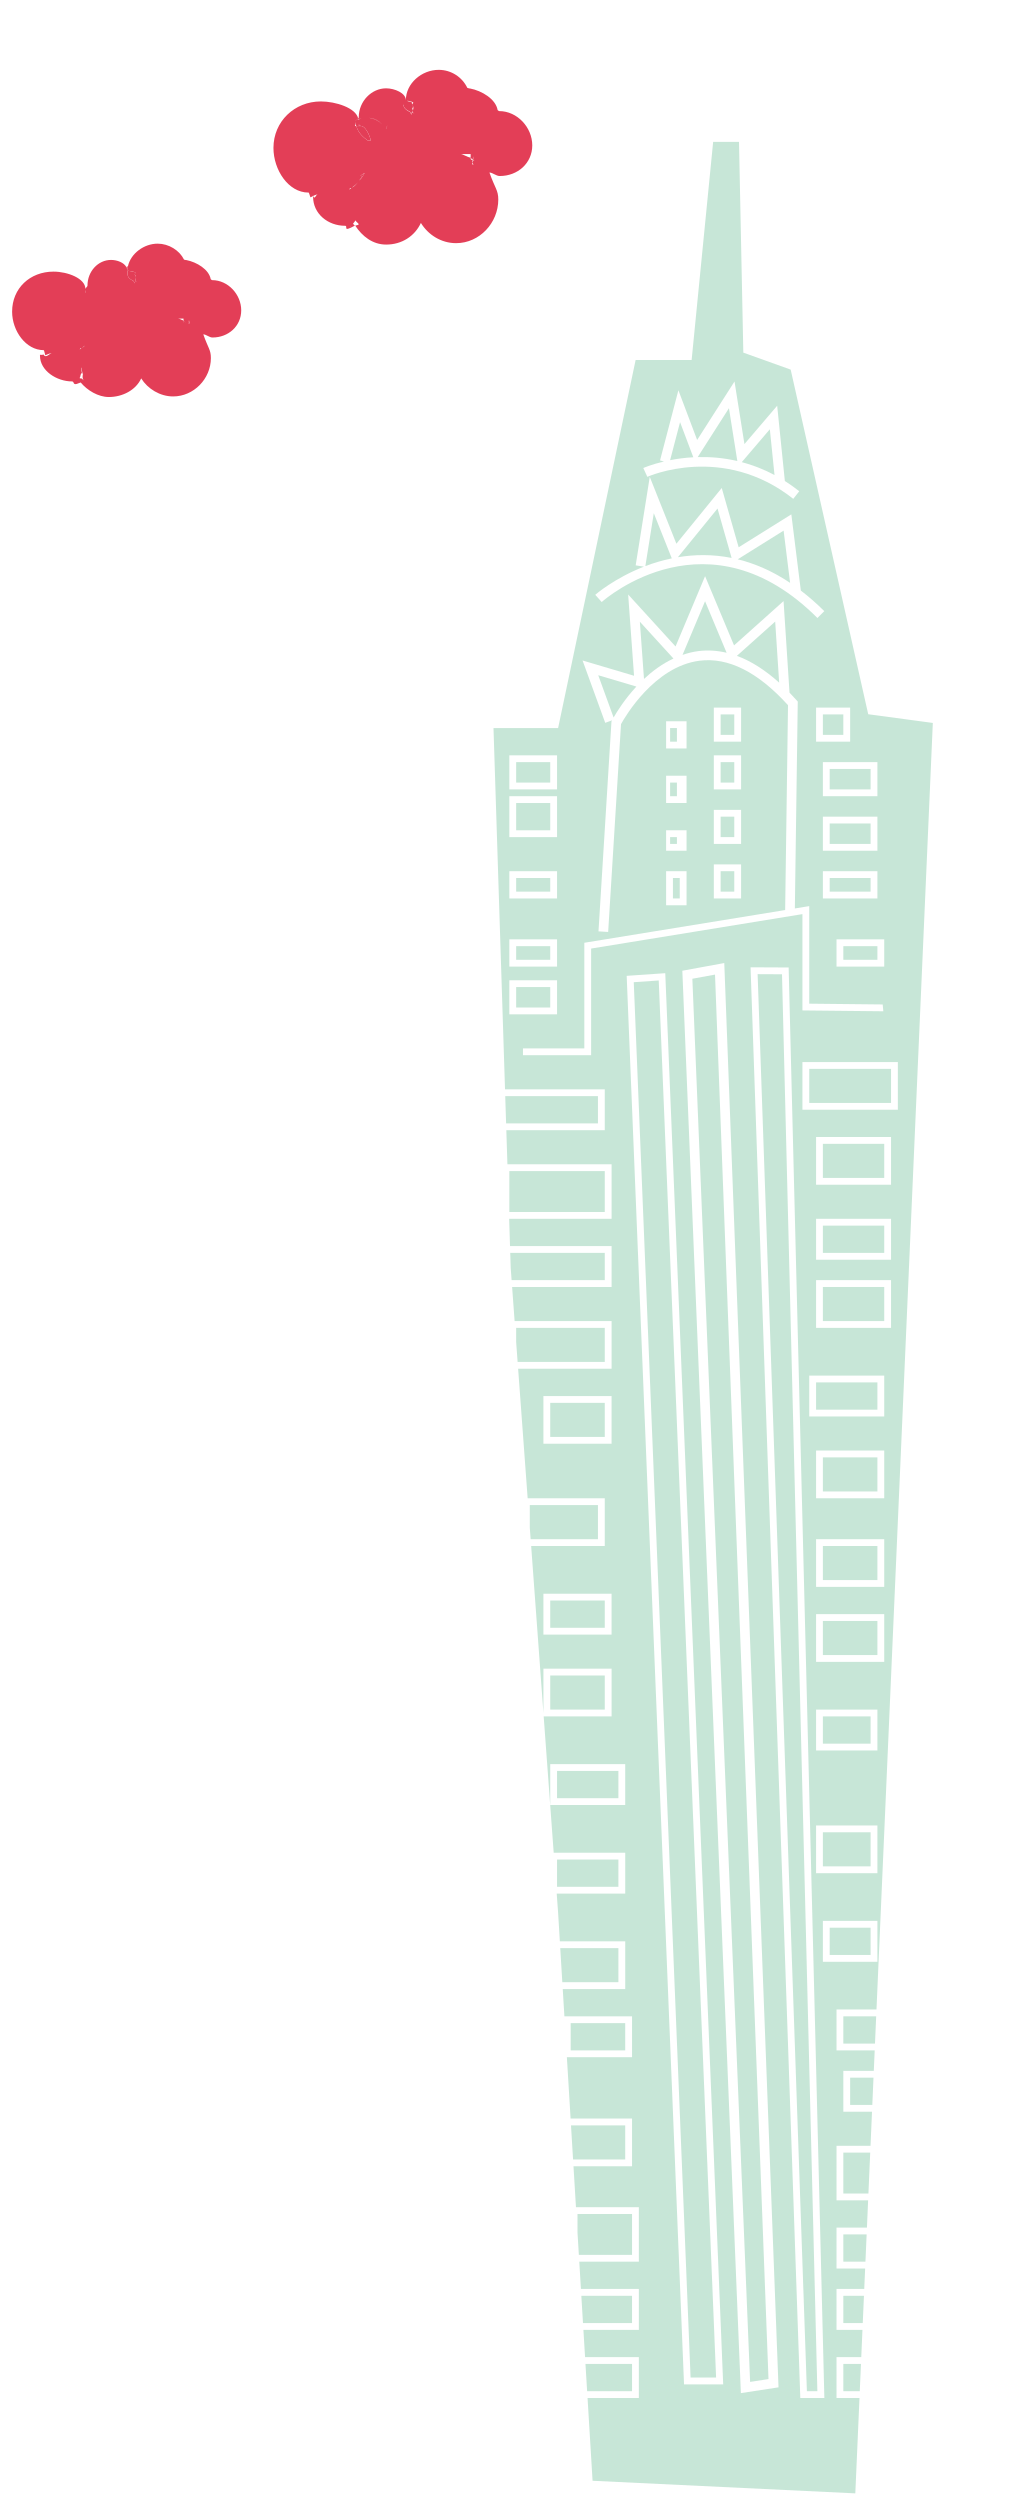
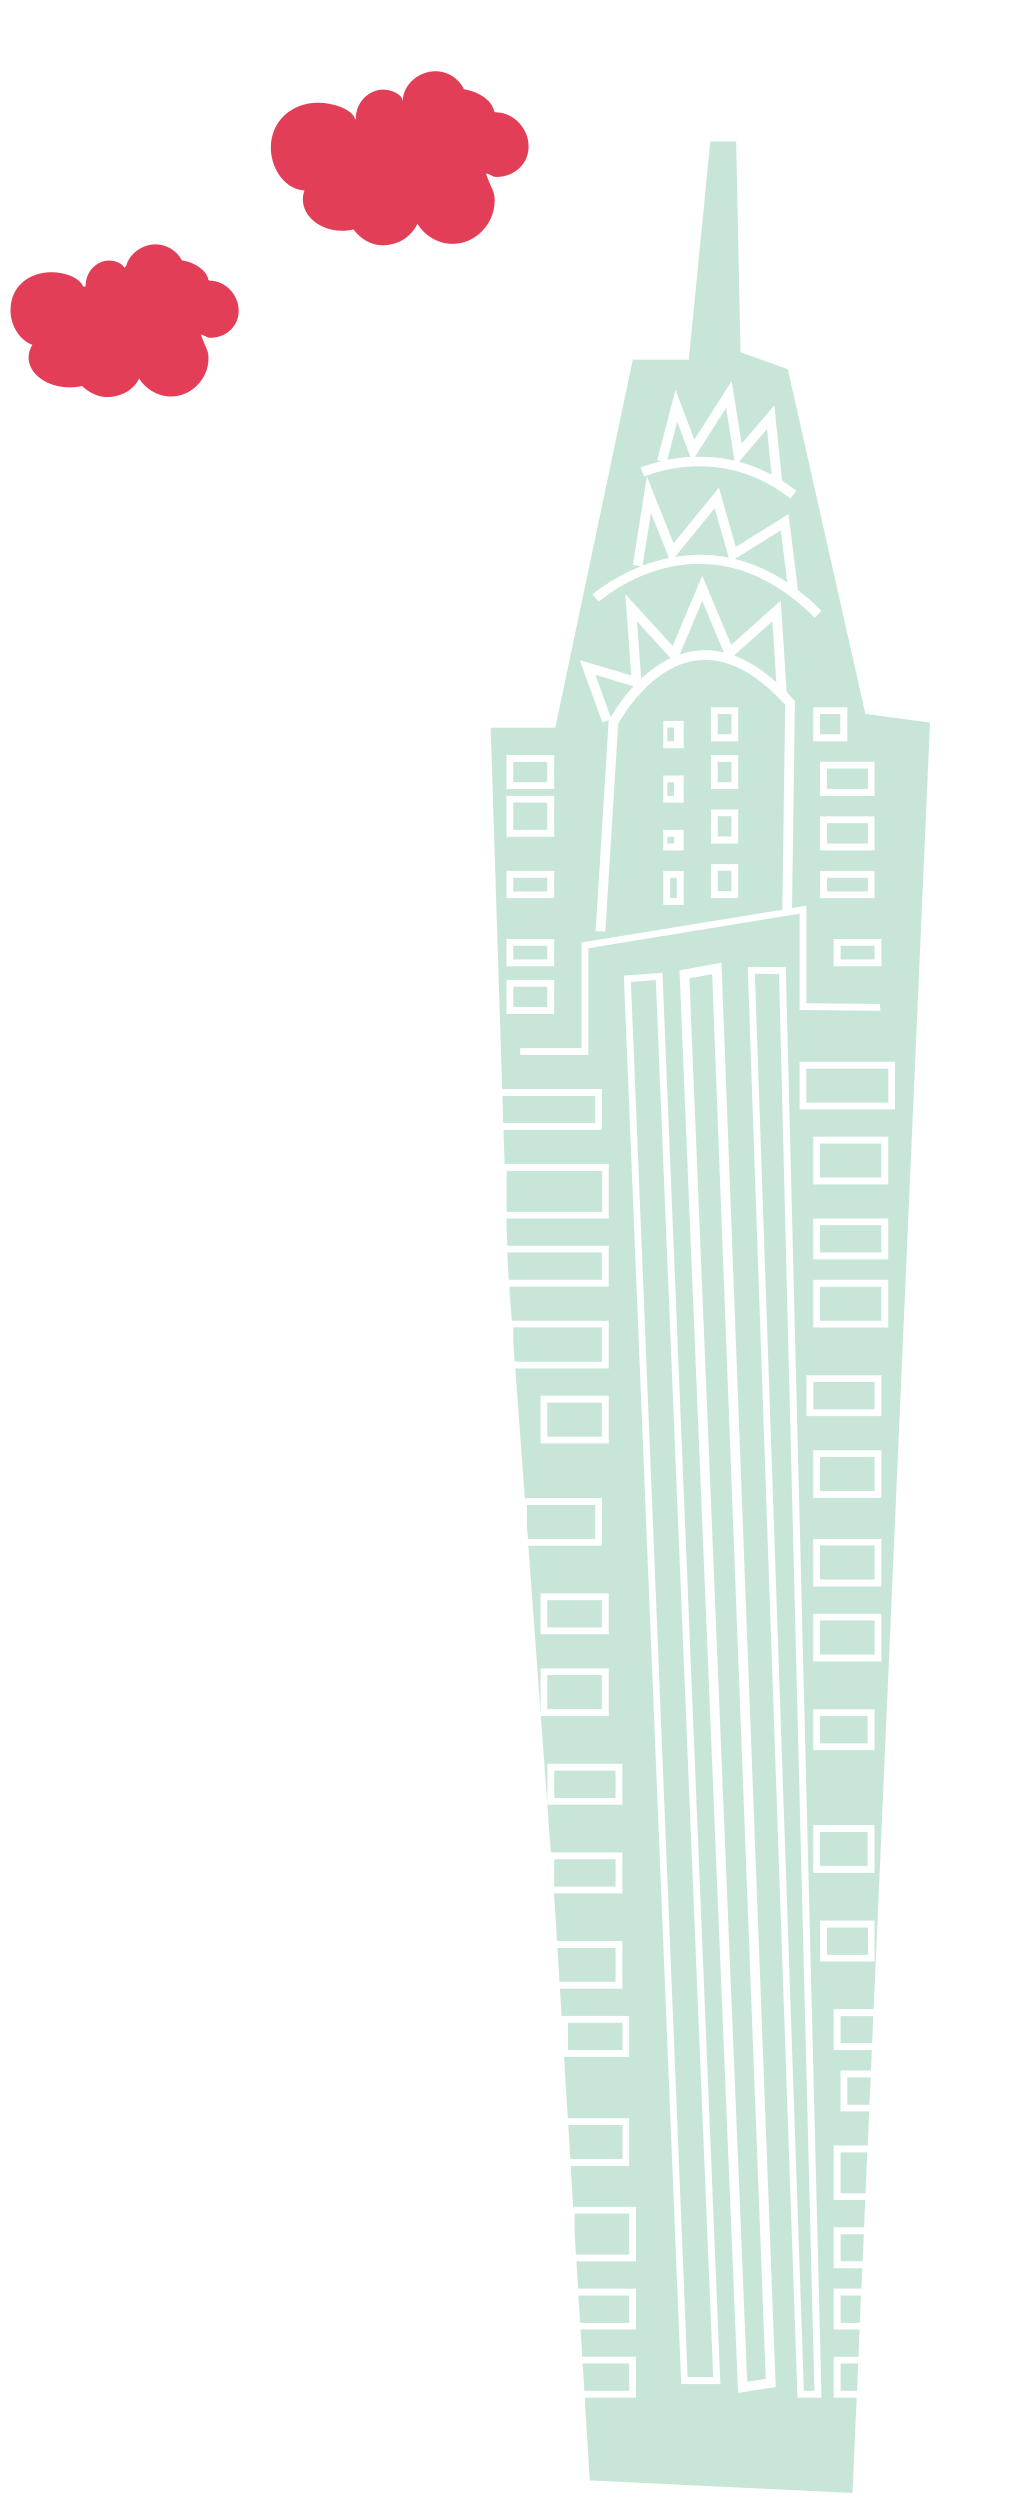
- <svg xmlns="http://www.w3.org/2000/svg" version="1.1" id="Layer_1" x="0px" y="0px" width="293.414px" height="714px" viewBox="0 0 293.414 714" enable-background="new 0 0 293.414 714" xml:space="preserve">
+ <svg xmlns="http://www.w3.org/2000/svg" version="1.1" id="Layer_1" x="0px" y="0px" width="294px" height="714px" viewBox="6.779 -26.75 294 714" enable-background="new 6.779 -26.75 294 714" xml:space="preserve">
  <g>
-     <rect x="235.015" y="204.038" fill="#C7E6D7" width="5.84" height="5.839" />
-     <path fill="#C7E6D7" d="M221.199,135.668l-1.334-13.069l-8.016,9.386C214.891,132.788,218.03,133.98,221.199,135.668z" />
-     <path fill="#C7E6D7" d="M210.582,131.667l-2.395-15.084l-8.928,13.964C202.704,130.455,206.537,130.73,210.582,131.667z" />
-     <path fill="#C7E6D7" d="M194.226,120.563l-2.842,10.859c1.932-0.379,4.161-0.695,6.624-0.828L194.226,120.563z" />
-     <rect x="240.854" y="270.225" fill="#C7E6D7" width="9.733" height="3.894" />
-     <rect x="236.96" y="219.611" fill="#C7E6D7" width="11.682" height="5.84" />
-     <rect x="236.96" y="250.758" fill="#C7E6D7" width="11.682" height="3.893" />
-     <path fill="#C7E6D7" d="M225.655,166.465l-1.857-14.918l-13.111,8.191C215.501,160.913,220.528,163.041,225.655,166.465z" />
-     <rect x="236.96" y="235.185" fill="#C7E6D7" width="11.682" height="5.84" />
-     <rect x="147.414" y="217.665" fill="#C7E6D7" width="9.732" height="5.84" />
-     <rect x="147.414" y="281.905" fill="#C7E6D7" width="9.732" height="5.841" />
-     <path fill="#C7E6D7" d="M170.857,192.849l4.389,12.071c0.913-1.605,3.128-5.185,6.505-8.838L170.857,192.849z" />
-     <path fill="#C7E6D7" d="M182.74,177.559l1.184,16.345c2.381-2.233,5.195-4.317,8.414-5.825L182.74,177.559z" />
-     <rect x="147.414" y="270.225" fill="#C7E6D7" width="9.732" height="3.894" />
-     <path fill="#C7E6D7" d="M208.949,159.346l-4.022-14.108l-11.321,13.906C198.288,158.36,203.461,158.25,208.949,159.346z" />
-     <rect x="231.121" y="305.267" fill="#C7E6D7" width="23.361" height="9.733" />
-     <path fill="#C7E6D7" d="M186.723,146.568l-2.406,15.11c2.303-0.878,4.833-1.645,7.545-2.208L186.723,146.568z" />
-     <rect x="147.414" y="250.758" fill="#C7E6D7" width="9.732" height="3.893" />
-     <rect x="147.414" y="229.344" fill="#C7E6D7" width="9.732" height="7.787" />
-     <polygon fill="#C7E6D7" points="172.721,379.24 147.414,379.24 147.414,383.282 147.831,388.975 172.721,388.975  " />
-     <polygon fill="#C7E6D7" points="178.561,607.006 163.076,607.006 163.665,616.74 178.561,616.74  " />
-     <polygon fill="#C7E6D7" points="176.613,556.391 160.006,556.391 160.595,566.125 176.613,566.125  " />
-     <polygon fill="#C7E6D7" points="180.507,632.313 164.934,632.313 164.934,637.626 165.32,643.992 180.507,643.992  " />
-     <polygon fill="#C7E6D7" points="180.507,675.141 167.209,675.141 167.683,682.927 180.507,682.927  " />
-     <path fill="#C7E6D7" d="M201.367,171.717l-6.438,15.322c1.447-0.492,2.947-0.888,4.531-1.088c2.674-0.335,5.364-0.165,8.062,0.477   L201.367,171.717z" />
-     <polygon fill="#C7E6D7" points="180.507,655.673 166.027,655.673 166.5,663.461 180.507,663.461  " />
-     <polygon fill="#C7E6D7" points="172.721,357.827 145.724,357.827 145.861,362.172 146.115,365.613 172.721,365.613  " />
-     <polygon fill="#C7E6D7" points="170.774,429.855 151.308,429.855 151.308,436.263 151.55,439.589 170.774,439.589  " />
-     <polygon fill="#C7E6D7" points="170.774,313.053 144.294,313.053 144.543,320.84 170.774,320.84  " />
-     <rect x="236.96" y="550.552" fill="#C7E6D7" width="11.682" height="7.786" />
-     <rect x="235.015" y="326.68" fill="#C7E6D7" width="17.521" height="9.733" />
-     <rect x="235.015" y="367.562" fill="#C7E6D7" width="17.521" height="9.733" />
-     <rect x="235.015" y="416.228" fill="#C7E6D7" width="15.573" height="9.734" />
-     <rect x="235.015" y="350.041" fill="#C7E6D7" width="17.521" height="7.786" />
-     <rect x="233.069" y="394.814" fill="#C7E6D7" width="17.519" height="7.787" />
-     <rect x="235.015" y="523.297" fill="#C7E6D7" width="13.627" height="9.732" />
-     <rect x="235.015" y="441.536" fill="#C7E6D7" width="15.573" height="9.733" />
-     <rect x="235.015" y="490.205" fill="#C7E6D7" width="13.627" height="7.784" />
-     <rect x="235.015" y="462.949" fill="#C7E6D7" width="15.573" height="9.734" />
-     <path fill="#C7E6D7" d="M222.53,194.966l-1.138-17.441l-10.938,9.787C214.475,188.791,218.508,191.343,222.53,194.966z" />
-     <rect x="205.814" y="233.238" fill="#C7E6D7" width="3.893" height="5.84" />
-     <polygon fill="#C7E6D7" points="216.375,278.219 230.449,682.927 233.439,682.927 223.34,278.254  " />
-     <rect x="205.814" y="248.812" fill="#C7E6D7" width="3.893" height="5.84" />
-     <rect x="205.814" y="204.038" fill="#C7E6D7" width="3.893" height="5.839" />
-     <rect x="159.093" y="531.085" fill="#C7E6D7" width="17.521" height="7.786" />
-     <rect x="205.814" y="217.665" fill="#C7E6D7" width="3.893" height="5.84" />
-     <rect x="162.986" y="577.806" fill="#C7E6D7" width="15.574" height="7.787" />
-     <polygon fill="#C7E6D7" points="181.001,280.515 197.231,679.033 204.516,679.033 188.135,280.022  " />
-     <rect x="159.093" y="505.776" fill="#C7E6D7" width="17.521" height="7.787" />
-     <rect x="157.146" y="400.654" fill="#C7E6D7" width="15.574" height="9.734" />
-     <polygon fill="#C7E6D7" points="197.737,279.531 214.232,680.271 219.482,679.462 204.208,278.345  " />
-     <rect x="157.146" y="457.109" fill="#C7E6D7" width="15.574" height="7.786" />
-     <path fill="#C7E6D7" d="M238.908,684.875v-11.682h7.068l0.342-7.787h-7.41v-11.679h7.919l0.257-5.842h-8.176v-11.68h8.688   l0.341-7.786h-9.028v-15.574h9.711l0.426-9.734h-8.19v-11.68h8.702l0.256-5.839h-10.904v-11.681h11.415l16.088-367.44l-18.45-2.486   l-22.144-98.424l-13.526-4.849l-1.233-60.2h-7.383l-6.147,62.295h-15.992l-22.142,105.123h-18.455l3.293,103.175h28.489v11.68   h-28.116l0.312,9.734h29.751v15.573h-29.254l0.246,7.787h29.008v11.681h-28.41l0.714,9.733h27.696v13.627h-26.693l2.72,36.986   h22.027v13.628h-21.025l3.504,47.712v-12.671h19.468v13.628h-19.396l2.86,38.933h20.43v11.68h-19.569l0.402,5.499l0.492,8.128   h18.675v13.628h-17.848l0.474,7.785h19.32v11.682h-18.611l1.063,17.52h17.548v13.627h-16.722l0.706,11.682h17.963v15.572h-17.018   l0.475,7.788h16.543v11.679h-15.837l0.473,7.787h15.364v11.682h-14.653l1.433,23.633l75.04,3.597l1.192-27.229H238.908z    M250.588,560.285h-15.573v-11.682h15.573V560.285z M250.588,534.977h-17.519v-13.626h17.519V534.977z M250.588,499.938h-17.519   v-11.681h17.519V499.938z M252.535,474.63h-19.466v-13.627h19.466V474.63z M252.535,453.216h-19.466v-13.627h19.466V453.216z    M252.535,427.908h-19.466v-13.626h19.466V427.908z M252.535,404.549h-21.414v-11.681h21.414V404.549z M254.482,379.24h-21.413   v-13.627h21.413V379.24z M254.482,359.773h-21.413v-11.68h21.413V359.773z M254.482,338.36h-21.413v-13.627h21.413V338.36z    M256.429,316.947h-27.254v-13.627h27.254V316.947z M252.535,276.065h-13.627v-7.787h13.627V276.065z M250.588,248.812v7.787   h-15.573v-7.787H250.588z M235.015,242.972v-9.734h15.573v9.734H235.015z M250.588,217.665v9.733h-15.573v-9.733H250.588z    M242.802,211.824h-9.732v-9.733h9.732V211.824z M188.5,131.504l5.25-20.047l5.355,14.196l10.672-16.701l2.837,17.875l9.346-10.947   l2.195,21.496c1.373,0.871,2.747,1.839,4.117,2.92l-1.717,2.172c-20.106-15.893-41.463-6.385-41.674-6.284l-1.155-2.517   c0.068-0.032,2.275-1.011,5.904-1.868L188.5,131.504z M183.906,161.836l-2.356-0.373l4.021-25.268l7.604,19.093l12.956-15.917   l4.828,16.933l15.047-9.403l2.709,21.76c2.225,1.705,4.46,3.64,6.702,5.88l-1.958,1.958c-31.03-31.035-60.378-5.654-61.614-4.557   l-1.841-2.068C170.136,169.759,175.452,165.146,183.906,161.836z M145.466,215.717h13.627v9.734h-13.627V215.717z M145.466,227.397   h13.627v11.681h-13.627V227.397z M145.466,248.812h13.627v7.787h-13.627V248.812z M145.466,268.279h13.627v7.787h-13.627V268.279z    M145.466,279.959h13.627v9.734h-13.627V279.959z M168.827,270.906v30.467H149.36v-1.947h17.52v-30.173l57.359-9.346l0.818-58.502   c-8.564-9.469-17.058-13.735-25.25-12.707c-12.929,1.635-21.307,16.041-22.444,18.111l-3.671,59.359l-2.765-0.171l3.709-59.955   l0.133-0.258c0.004-0.008,0.023-0.043,0.028-0.055l-1.944,0.708l-6.475-17.806l14.705,4.365l-1.682-23.206l13.536,14.842   l8.433-20.072l8.273,19.764l14.141-12.655l1.703,26.154c0.667,0.687,1.331,1.395,1.995,2.14l0.357,0.4l-0.828,59.09l4.108-0.669   v27.866l20.976,0.224l0.183,1.947l-23.104-0.243v-27.505L168.827,270.906z M196.08,221.558v7.786h-5.839v-7.786H196.08z    M190.241,213.771v-7.787h5.839v7.787H190.241z M196.08,237.131v5.84h-5.839v-5.84H196.08z M196.08,248.812v9.733h-5.839v-9.733   H196.08z M211.655,215.717v9.734h-7.787v-9.734H211.655z M203.868,211.824v-9.733h7.787v9.733H203.868z M211.655,231.291v9.734   h-7.787v-9.734H211.655z M211.655,246.865v9.733h-7.787v-9.733H211.655z M155.199,412.335v-13.627h19.468v13.627H155.199z    M155.199,466.843v-11.68h19.468v11.68H155.199z M178.561,515.51h-21.414v-11.679h21.414V515.51z M195.36,680.98L178.979,278.7   l11.019-0.758l0.043,1l16.503,402.038H195.36z M211.595,683.477l-0.064-1.546l-16.657-404.688l11.978-2.198l15.492,406.778   L211.595,683.477z M228.569,684.875l-0.033-0.94L214.36,276.261l10.878,0.053l0.023,0.945l10.176,407.616H228.569z" />
-     <polygon fill="#C7E6D7" points="240.854,682.927 245.551,682.927 245.892,675.141 240.854,675.141  " />
-     <polygon fill="#C7E6D7" points="240.854,583.645 249.896,583.645 250.238,575.857 240.854,575.857  " />
-     <polygon fill="#C7E6D7" points="240.854,626.473 248.022,626.473 248.533,614.792 240.854,614.792  " />
-     <rect x="191.382" y="239.078" fill="#C7E6D7" width="1.946" height="1.947" />
-     <polygon fill="#C7E6D7" points="240.854,645.939 247.17,645.939 247.512,638.152 240.854,638.152  " />
-     <rect x="191.382" y="207.931" fill="#C7E6D7" width="1.946" height="3.893" />
-     <polygon fill="#C7E6D7" points="240.854,663.461 246.402,663.461 246.745,655.673 240.854,655.673  " />
-     <rect x="145.466" y="334.466" fill="#C7E6D7" width="27.255" height="11.682" />
-     <rect x="157.146" y="478.523" fill="#C7E6D7" width="15.574" height="9.733" />
-     <rect x="191.382" y="223.505" fill="#C7E6D7" width="1.946" height="3.893" />
-     <rect x="192.188" y="250.758" fill="#C7E6D7" width="1.947" height="5.84" />
-     <polygon fill="#C7E6D7" points="242.802,601.165 249.13,601.165 249.47,593.378 242.802,593.378  " />
+     <rect x="240.969" y="177.156" fill="#C7E6D7" width="5.8" height="5.8" />
+     <path fill="#C7E6D7" d="M227.168,108.824l-1.334-13.069l-8.017,9.386C220.86,105.956,223.969,107.156,227.168,108.824   L227.168,108.824z" />
+     <path fill="#C7E6D7" d="M216.551,104.823l-2.396-15.084l-8.929,13.964c3.445-0.047,7.241,0.153,11.343,1.12H216.551z" />
+     <path fill="#C7E6D7" d="M200.194,93.719l-2.842,10.859c1.932-0.379,4.161-0.695,6.624-0.828L200.194,93.719z" />
+     <rect x="246.868" y="243.356" fill="#C7E6D7" width="9.701" height="3.9" />
+     <rect x="242.969" y="192.756" fill="#C7E6D7" width="11.7" height="5.8" />
+     <rect x="242.969" y="223.956" fill="#C7E6D7" width="11.7" height="3.9" />
+     <path fill="#C7E6D7" d="M231.624,139.621l-1.857-14.918l-13.111,8.191c4.814,1.162,9.813,3.262,15.015,6.727H231.624z" />
+     <rect x="242.969" y="208.356" fill="#C7E6D7" width="11.7" height="5.8" />
+     <rect x="153.368" y="190.856" fill="#C7E6D7" width="9.701" height="5.8" />
+     <rect x="153.368" y="255.056" fill="#C7E6D7" width="9.701" height="5.8" />
+     <path fill="#C7E6D7" d="M176.825,166.005l4.39,12.071c0.913-1.605,3.128-5.185,6.505-8.838L176.825,166.005z" />
+     <path fill="#C7E6D7" d="M188.709,150.715l1.184,16.345c2.382-2.233,5.195-4.317,8.414-5.825L188.709,150.715z" />
+     <rect x="153.368" y="243.356" fill="#C7E6D7" width="9.701" height="3.9" />
+     <path fill="#C7E6D7" d="M214.918,132.502l-4.022-14.108l-11.32,13.906c4.683-0.744,9.895-0.944,15.293,0.202H214.918z" />
+     <rect x="237.069" y="278.456" fill="#C7E6D7" width="23.399" height="9.7" />
+     <path fill="#C7E6D7" d="M192.692,119.724l-2.406,15.11c2.304-0.878,4.832-1.645,7.545-2.208L192.692,119.724z" />
+     <rect x="153.368" y="223.956" fill="#C7E6D7" width="9.701" height="3.9" />
+     <rect x="153.368" y="202.456" fill="#C7E6D7" width="9.701" height="7.8" />
+     <polygon fill="#C7E6D7" points="178.669,352.356 153.368,352.356 153.368,356.456 153.769,362.156 178.669,362.156  " />
+     <polygon fill="#C7E6D7" points="184.569,580.156 169.069,580.156 169.669,589.856 184.569,589.856  " />
+     <polygon fill="#C7E6D7" points="182.569,529.557 165.969,529.557 166.569,539.256 182.569,539.256  " />
+     <polygon fill="#C7E6D7" points="186.469,605.456 170.868,605.456 170.868,610.756 171.269,617.156 186.469,617.156  " />
+     <polygon fill="#C7E6D7" points="186.469,648.256 173.169,648.256 173.669,656.057 186.469,656.057  " />
+     <path fill="#C7E6D7" d="M207.336,144.873l-6.438,15.322c1.447-0.492,2.947-0.888,4.531-1.088c2.674-0.335,5.364-0.165,8.1,0.5   L207.336,144.873z" />
+     <polygon fill="#C7E6D7" points="186.469,628.856 171.969,628.856 172.469,636.656 186.469,636.656  " />
+     <polygon fill="#C7E6D7" points="178.669,330.956 151.669,330.956 151.868,335.356 152.069,338.756 178.669,338.756  " />
+     <polygon fill="#C7E6D7" points="176.769,403.057 157.269,403.057 157.269,409.456 157.569,412.756 176.769,412.756  " />
+     <polygon fill="#C7E6D7" points="176.769,286.256 150.269,286.256 150.469,293.956 176.769,293.956  " />
+     <rect x="242.969" y="523.756" fill="#C7E6D7" width="11.7" height="7.802" />
+     <rect x="240.969" y="299.856" fill="#C7E6D7" width="17.5" height="9.7" />
+     <rect x="240.969" y="340.756" fill="#C7E6D7" width="17.5" height="9.7" />
+     <rect x="240.969" y="389.356" fill="#C7E6D7" width="15.601" height="9.7" />
+     <rect x="240.969" y="323.156" fill="#C7E6D7" width="17.5" height="7.8" />
+     <rect x="239.069" y="367.956" fill="#C7E6D7" width="17.5" height="7.8" />
+     <rect x="240.969" y="496.456" fill="#C7E6D7" width="13.601" height="9.7" />
+     <rect x="240.969" y="414.656" fill="#C7E6D7" width="15.601" height="9.7" />
+     <rect x="240.969" y="463.356" fill="#C7E6D7" width="13.601" height="7.8" />
+     <rect x="240.969" y="436.057" fill="#C7E6D7" width="15.601" height="9.698" />
+     <path fill="#C7E6D7" d="M228.499,168.122l-1.139-17.441l-10.938,9.787c4.021,1.488,8.046,3.988,12.046,7.654H228.499z" />
+     <rect x="211.769" y="206.356" fill="#C7E6D7" width="3.9" height="5.8" />
+     <polygon fill="#C7E6D7" points="222.368,251.356 236.368,656.057 239.368,656.057 229.269,251.456  " />
+     <rect x="211.769" y="221.956" fill="#C7E6D7" width="3.9" height="5.8" />
+     <rect x="211.769" y="177.156" fill="#C7E6D7" width="3.9" height="5.8" />
+     <rect x="165.069" y="504.256" fill="#C7E6D7" width="17.5" height="7.802" />
+     <rect x="211.769" y="190.856" fill="#C7E6D7" width="3.9" height="5.8" />
+     <rect x="168.969" y="550.956" fill="#C7E6D7" width="15.601" height="7.8" />
+     <polygon fill="#C7E6D7" points="186.969,253.656 203.169,652.156 210.469,652.156 194.069,253.156  " />
+     <rect x="165.069" y="478.956" fill="#C7E6D7" width="17.5" height="7.8" />
+     <rect x="163.069" y="373.856" fill="#C7E6D7" width="15.601" height="9.7" />
+     <polygon fill="#C7E6D7" points="203.669,252.656 220.169,653.456 225.469,652.656 210.169,251.456  " />
+     <rect x="163.069" y="430.256" fill="#C7E6D7" width="15.601" height="7.802" />
+     <path fill="#C7E6D7" d="M244.877,658.031V646.35h7.067l0.342-7.787h-7.409v-11.681h7.919l0.257-5.842h-8.176v-11.68h8.688   l0.34-7.786h-9.027V586h9.711l0.426-9.732h-8.189v-11.682h8.701l0.256-5.839h-10.903v-11.681h11.415l16.088-367.44l-18.45-2.486   l-22.144-98.424l-13.526-4.849l-1.233-60.2h-7.383L203.5,75.962h-15.992l-22.144,105.124h-18.455l3.293,103.175h28.49v11.68   h-28.117l0.312,9.734h29.751v15.573h-29.254l0.246,7.787h29.008v11.682h-28.41l0.715,9.732h27.695v13.627h-26.691l2.719,37h22.027   v13.628h-21.024l3.504,47.712v-12.671h19.468v13.628h-19.396l2.86,38.935h20.431v11.68h-19.568l0.4,5.499l0.492,8.1h18.676v13.628   h-17.849l0.474,7.785h19.32v11.684h-18.611l1.063,17.52h17.548v13.627h-16.722l0.706,11.683h17.963v15.571h-17.018l0.475,7.788   h16.543v11.68H172.59l0.474,7.786h15.363v11.684h-14.652l1.432,23.633l75.041,3.597l1.191-27.229h-6.562V658.031z M256.557,533.441   h-15.573v-11.684h15.573V533.441z M256.557,508.133h-17.519v-13.626h17.519V508.133z M256.557,473.094h-17.519v-11.681h17.519   V473.094z M258.504,447.786h-19.466v-13.627h19.466V447.786z M258.504,426.372h-19.466v-13.627h19.466V426.372z M258.504,401.064   h-19.466v-13.626h19.466V401.064z M258.504,377.705H237.09v-11.681h21.414V377.705z M260.45,352.396h-21.412V338.77h21.412V352.396   z M260.45,332.929h-21.412v-11.68h21.412V332.929z M260.45,311.516h-21.412v-13.627h21.412V311.516z M262.397,290.103h-27.254   v-13.627h27.254V290.103z M258.504,249.221h-13.627v-7.787h13.627V249.221z M256.557,221.968v7.787h-15.573v-7.787H256.557z    M240.983,216.128v-9.734h15.573v9.734H240.983z M256.557,190.821v9.733h-15.573v-9.733H256.557z M248.771,184.98h-9.732v-9.733   h9.732V184.98z M194.469,104.66l5.25-20.047l5.354,14.196l10.672-16.701l2.838,17.875l9.346-10.947l2.195,21.496   c1.373,0.9,2.699,1.8,4.1,2.92l-1.717,2.172c-20.105-15.893-41.463-6.385-41.674-6.284l-1.155-2.517   c0.067-0.032,2.274-1.011,5.903-1.868L194.469,104.66z M189.875,134.992l-2.356-0.373l4.021-25.268l7.604,19.093l12.956-15.917   l4.828,16.933l15.047-9.403l2.709,21.76c2.226,1.7,4.5,3.6,6.7,5.88l-1.958,1.958c-31.03-31.035-60.378-5.654-61.614-4.557   l-1.841-2.068c0.134-0.074,5.498-4.774,13.897-8.038H189.875z M151.435,188.873h13.627v9.734h-13.627V188.873z M151.435,200.556   h13.627v11.681h-13.627v-11.684V200.556z M151.435,221.968h13.627v7.787h-13.627V221.968z M151.435,241.435h13.627v7.787h-13.627   V241.435z M151.435,253.115h13.627v9.734h-13.627V253.115z M174.796,244.062v30.467h-19.467v-1.947h17.52v-30.173l57.359-9.346   l0.818-58.502c-8.564-9.469-17.06-13.735-25.25-12.707c-12.931,1.635-21.309,16.041-22.445,18.111l-3.67,59.359l-2.767-0.171   l3.709-59.955l0.134-0.258c0.004-0.008,0.022-0.043,0.027-0.055l-1.943,0.708l-6.476-17.806l14.705,4.365l-1.683-23.206   l13.535,14.8l8.435-20.072l8.272,19.764l14.142-12.655l1.702,26.154c0.666,0.7,1.301,1.4,2,2.14l0.356,0.4l-0.827,59.09   l4.107-0.669v27.866l20.977,0.224l0.184,1.947l-23.104-0.243v-27.505L174.796,244.062z M202.049,194.714v7.786h-5.839v-7.786   H202.049z M196.21,186.927v-7.787h5.839v7.787H196.21z M202.049,210.287v5.84h-5.839v-5.84H202.049z M202.049,221.968v9.733h-5.839   v-9.733H202.049z M217.624,188.873v9.734h-7.787v-9.734H217.624z M209.837,184.98v-9.733h7.787v9.733H209.837z M217.624,204.447   v9.734h-7.787v-9.734H217.624z M217.624,220.021v9.733h-7.787v-9.733H217.624z M161.168,385.491v-13.627h19.468v13.627H161.168z    M161.168,439.999v-11.68h19.468v11.68H161.168z M184.53,488.666h-21.414v-11.679h21.414V488.666z M201.329,654.137l-16.381-402.28   l11.019-0.758l0.043,1l16.503,402.04L201.329,654.137L201.329,654.137z M217.563,656.633l-0.062-1.546l-16.657-404.688   l11.979-2.198l15.49,406.8L217.563,656.633z M234.538,658.031l-0.033-0.94l-14.176-407.674l10.877,0.053l0.022,0.945   l10.177,407.616H234.538z" />
+     <polygon fill="#C7E6D7" points="246.868,656.057 251.569,656.057 251.868,648.256 246.868,648.256  " />
+     <polygon fill="#C7E6D7" points="246.868,556.756 255.868,556.756 256.169,549.057 246.868,549.057  " />
+     <polygon fill="#C7E6D7" points="246.868,599.656 253.969,599.656 254.469,587.956 246.868,587.956  " />
+     <rect x="197.368" y="212.256" fill="#C7E6D7" width="1.899" height="1.9" />
+     <polygon fill="#C7E6D7" points="246.868,619.057 253.169,619.057 253.469,611.356 246.868,611.356  " />
+     <rect x="197.368" y="181.056" fill="#C7E6D7" width="1.899" height="3.9" />
+     <polygon fill="#C7E6D7" points="246.868,636.656 252.368,636.656 252.669,628.856 246.868,628.856  " />
+     <rect x="151.469" y="307.656" fill="#C7E6D7" width="27.3" height="11.7" />
+     <rect x="163.069" y="451.656" fill="#C7E6D7" width="15.601" height="9.7" />
+     <rect x="197.368" y="196.656" fill="#C7E6D7" width="1.899" height="3.9" />
+     <rect x="198.169" y="223.956" fill="#C7E6D7" width="1.9" height="5.8" />
+     <polygon fill="#C7E6D7" points="248.769,574.356 255.069,574.356 255.469,566.557 248.769,566.557  " />
  </g>
-   <g>
-     <g>
-       <path fill="#E33E57" d="M115.188,29.696c0,0.087,0,0.18,0.043,0.272c0.136-0.092,0.228-0.185,0.361-0.272    c-0.042-0.137,0.319-0.316,0.319-0.452v-0.092C115.642,29.335,115.414,29.472,115.188,29.696z M110.269,36.874    c0.092-0.366,0.222-0.725,0.358-1.086c-0.175,0.317-0.266,0.677-0.399,1.037C110.269,36.824,110.269,36.874,110.269,36.874z     M109.145,35.517c-1.046-1.085-2.217-1.762-3.658-1.848C106.886,33.892,108.147,34.525,109.145,35.517z M101.787,34.346    l0.544-0.273c0-0.087,0-0.181-0.045-0.272C102.194,33.985,101.924,34.166,101.787,34.346z" />
-     </g>
-     <g>
-       <path fill="#E33E57" d="M110.228,36.824c0.041,0,0.041,0.049,0.041,0.049c0.092-0.366,0.222-0.725,0.358-1.086    C110.452,36.105,110.361,36.464,110.228,36.824z M109.145,35.517c-1.046-1.085-2.217-1.762-3.658-1.848    C106.886,33.892,108.147,34.525,109.145,35.517z M101.787,34.346l0.544-0.273c0-0.087,0-0.181-0.045-0.272    C102.194,33.985,101.924,34.166,101.787,34.346z M101.605,34.616c0-0.091,0.045-0.137,0.09-0.229c0,0-0.045,0-0.09,0.044V34.616z" />
-     </g>
-     <g>
-       <path fill="#E33E57" d="M142.578,31.73c-0.09,0-0.271-0.141-0.401-0.232c0-0.046,0-0.046-0.052-0.046    c-0.536-3.156-4.51-5.547-7.897-6.183c-0.042,0-0.263,0-0.314-0.042c-0.133-0.044-0.313-0.087-0.45-0.137    c-1.441-3.023-4.56-5.141-8.164-5.141c-4.878,0-9.387,3.878-9.387,8.663c0-2.033-3.205-3.386-5.644-3.386    c-4.15,0-7.809,3.7-7.809,8.258c0,0.091-0.045,0.224-0.174,0.313c0.045,0.091,0.045,0.185,0.045,0.272    c0.312-0.087,0.582-0.181,0.9-0.272c-0.457,0.135-0.817,0.314-0.855,0.497c0-0.088,0-0.131-0.045-0.225l-0.544,0.273    c0.137-0.18,0.408-0.36,0.499-0.545c-0.681-2.98-6.415-4.826-10.652-4.826c-7.534,0-13.536,5.729-13.536,13.262    c0,6.315,4.283,12.764,9.971,12.764h0.044c0.18,0,0.361,0.952,0.54,1.361c0.544-0.183,1.312-0.811,2.124-0.811    c-0.724,0-0.75,1.717-1.423,0.317c-0.137,0.044,0.061-0.042,0.061-0.042c0,0.043,0,0.043,0,0.085c0,0.274,0,0,0,0.274    c0,4.875,4.229,8.304,9.141,8.304c0.989,0-0.958,2.03,2.792-0.048c-0.136-0.177-0.439-0.359-0.527-0.542    c0-0.045,0.619-0.721,0.749-0.989c0,0.445,0.847,0.806,0.847,1.125v0.092c0,0.136-0.794,0.224-0.969,0.313    c1.99,3.026,4.955,5.415,8.835,5.415c4.47,0,8.16-2.388,9.924-6.181c2.072,3.388,5.776,5.776,10.055,5.776    c6.682,0,12.048-5.776,12.048-12.454c0-2.708-0.946-3.204-2.525-7.717c0.904,0,1.896,0.996,2.935,0.996    c5.14,0,9.294-3.659,9.294-8.759C152.011,36.371,147.722,31.73,142.578,31.73z M101.605,34.432c0.045-0.044,0.09-0.044,0.09-0.044    c-0.045,0.092-0.09,0.138-0.09,0.229V34.432z M100.159,64.807c-0.042-0.094-0.086-0.138-0.086-0.233    c0.043,0.095,0.086,0.139,0.133,0.233H100.159z M99.755,54.152c0.044-0.089,0.09-0.18,0.135-0.266    c0.045-0.051,0.045-0.093,0.089-0.137c0.095,0,0.228,0,0.364-0.044C100.159,53.886,99.979,54.016,99.755,54.152z M100.479,53.612    c0.627-0.45,1.216-0.948,1.715-1.536C101.65,52.755,101.106,53.345,100.479,53.612z M103.415,50.586    c-0.184,0.274-0.412,0.592-0.64,0.814c-0.041,0.047-0.087,0.093-0.132,0.137c0.045-0.044,0.092-0.137,0.092-0.181    c0.269-0.359,0.449-0.633,0.681-0.946c-0.137-0.181-0.274-0.134-0.456-0.229c0.406-0.316,0.808-0.584,1.22-0.812    C103.905,49.778,103.684,50.181,103.415,50.586z M104.414,40.077l0.807,0.177c-0.045-0.088,0.378-0.138,0.333-0.177    c-0.264,0-0.462,0.126-0.509,0.081c-1.308-0.991-2.759-2.158-3.258-4.158h-0.373v-1.159c0,0.312,0.281,1.159,0.373,1.159h1.397    c0.094,0-0.77-0.258-0.77-0.212v-0.046c0-0.359,0.77,0.258,0.727,0.258h0.042c1.038,0,2.303,2.308,2.71,4.069    c0.045,0.223-0.7-0.019-0.7,0.204l-0.78-0.293v1.091l0,0V40.077z M105.487,33.669c1.44,0.085,2.612,0.762,3.658,1.848    C108.147,34.525,106.886,33.892,105.487,33.669z M110.269,36.874c0,0,0-0.049-0.041-0.049c0.133-0.36,0.224-0.719,0.399-1.037    C110.491,36.148,110.361,36.508,110.269,36.874z M117.985,32.271c-0.137,0-0.225-0.046-0.316-0.095    c-0.045,0.186-0.132,0.409-0.184,0.591c-0.128-0.274-0.22-0.496-0.357-0.77c-1.44-0.675-1.851-1.354-1.896-2.028    c-0.043-0.092,0.208-0.185,0.208-0.272c0.226-0.224,0.975-0.361,0.975-0.544V28.7c0,0.045,0.108,0.137,0.514,0.182    c0.59,0.136,0.866,0.227,1.094,0.362c0,0.228-0.238,0.452-0.335,0.676c0.632,0.633,0.329,1.401,0.067,2.169    c0.174,0.086,0.385,0.181,0.608,0.312C118.228,32.361,118.079,32.312,117.985,32.271z M135.174,47h-0.038h-0.045    c-0.046,0-0.046,0-0.09,0h-0.093c0,0,0-0.278-0.043-0.278c0,0,0.043-0.214,0.043-0.352c0,0,0.067,0.038,0.025,0.038    c-0.183-0.408-0.519-0.74-0.519-1.143v-0.23c-1-0.177-2.259-1.035-2.799-1.035h2.799c0,0,0,0.812,0,0.858v0.177    c0,0.183,0.519,0.455,1.06,0.681c0.046,0-0.26,0.09-0.26,0.09c0.045,0.045-0.108,0.045-0.061,0.045    c-0.048,0.137-0.124,0.484-0.169,0.57c0.093,0.138,0.107,0.58,0.289,0.58C135.221,47,135.221,47,135.174,47z M135.001,45.805    c0-0.137,0.043-0.229,0.043-0.181l0.046-0.855h0.045c0.038,0,0.085,0.946,0.137,0.946    C135.136,45.668,135.044,45.805,135.001,45.805z" />
-     </g>
-     <g>
-       <path fill="#E33E57" d="M23.812,108.89c-0.137-0.183-0.228-0.272-0.228-0.451c-0.044,0-0.044,0-0.044-0.047    c0,0-0.179-0.132-0.453-0.27c-0.361-0.132-1.177-0.407-1.177-0.542c-0.086,0.409-1.497,0.679-1.497,0.947v0.091    c0,0.089,1.634,0.181,1.497,0.272c0.137,0.182,0.451,0.361,0.587,0.54c0.091-0.042,0.316-0.09,0.453-0.178c0,0,0.091,0,0.14-0.043    c-0.049-0.094-0.071-0.136-0.071-0.18c0.045,0.044,0.106,0.086,0.148,0.18C23.35,109.114,23.585,109.028,23.812,108.89z" />
-     </g>
-     <g>
-       <path fill="#E33E57" d="M23.812,108.89c-0.137-0.183-0.228-0.272-0.228-0.451c0,0,0.044-0.047,0.091-0.091    c-0.183-0.045-0.359-0.273-0.497-0.273h-0.042l-0.049,0.047c-0.135,0.09-0.27,0.722-0.407,0.722    c0.092,0.137,0.225,0.27,0.362,0.407c0,0,0.045,0,0.094-0.043c-0.049-0.094-0.094-0.136-0.094-0.18    c0.045,0.044,0.094,0.086,0.136,0.18C23.362,109.114,23.585,109.028,23.812,108.89z" />
-     </g>
-     <g>
-       <path fill="#E33E57" d="M60.589,80.007c-0.093,0-0.225-0.134-0.361-0.224c0-0.042,0-0.042-0.046-0.042    c-0.498-2.798-3.975-4.873-6.948-5.465c-0.048,0-0.273,0-0.317-0.04c-0.093,0-0.27-0.046-0.359-0.091    c-1.313-2.666-4.374-4.557-7.538-4.557c-3.878,0-7.67,2.792-8.482,6.448c-0.093,0.41-0.183,0.815-0.183,1.22    c0-0.363-0.09-0.676-0.273-0.988c-0.671-1.271-2.61-2.032-4.374-2.032c-3.702,0-6.723,3.292-6.723,7.307    c0,0.364-0.588,0.676-0.588,0.996c0-3.026-5.094-4.964-9.109-4.964c-6.728,0-11.829,4.758-11.829,11.436    c0,5.553,3.975,10.989,8.984,10.989h0.041c0.137,0,0.319,1.148,0.45,1.469c0.498-0.183,1.176-0.596,1.897-0.596    c-0.629,0-1.794,1.64-2.385,0.37c-0.315,0.139-1.03,0.158-1.03,0.02c0,0.044,0,0.044,0,0.092c0,0.226,0,0,0,0.226    c0,4.331,4.823,7.354,9.155,7.354c0.77,0,0.043,1.354,1.938,0.496c-0.138-0.178,0.45-0.358,0.312-0.54    c0.138-0.091-0.406-0.183-0.406-0.272v-0.091c0-0.268,0.411-0.538,0.498-0.947c0,0.135,0.132-1.132,0.494-0.995L23.137,105h0.042    c0.138,0,0.313,1.764,0.497,1.813c-0.046,0.042-0.091,0.857-0.091,0.857c0,0.182,0.091,0.651,0.228,0.838    c-0.228,0.129-0.451,0.413-0.633,0.506c-0.042-0.093-0.091-0.037-0.136-0.086c0,0.049,0.045,0.139,0.094,0.229    c-0.049,0.044-0.094,0.069-0.094,0.069c1.85,2.254,5.011,4.164,8.034,4.164c3.924,0,7.717-1.978,9.251-5.32    c1.849,2.981,5.369,5.153,9.111,5.153c5.914,0,10.789-5.054,10.789-10.964c0-2.393-0.766-2.753-2.167-6.768    c0.813,0,1.714,0.901,2.615,0.901c4.559,0,8.215-3.25,8.215-7.762C68.891,84.115,65.144,80.007,60.589,80.007z M22.772,99.822    c0.046-0.095,0.091-0.182,0.091-0.274c0.042-0.044,0.042-0.044,0.089-0.089c0.09,0,0.226,0,0.312-0.044    C23.137,99.548,22.953,99.685,22.772,99.822z M24.035,98.916c-0.183,0.18-0.406,0.314-0.634,0.409    c0.184-0.138,0.411-0.274,0.587-0.453c0.046-0.044,0.137-0.136,0.225-0.182C24.171,98.784,24.125,98.828,24.035,98.916z     M24.396,83.534v-0.772c0,0.316,0.092,0.538,0.137,0.772H24.396z M38.57,80.37c-0.051,0.183-0.097,0.361-0.136,0.542    c-0.138-0.228-0.199-0.45-0.291-0.674c-1.76-0.814-1.729-1.582-1.729-2.437v-0.495c1,0.134,1.868,0.312,2.226,0.495    c0,0.182-0.105,0.404-0.151,0.587c0.542,0.584,0.355,1.262,0.089,1.938c0.179,0.045,0.356,0.136,0.624,0.274    C38.934,80.507,38.75,80.461,38.57,80.37z M54.045,92h-0.043H53.95c-0.042,0-0.042,0-0.042,0h-0.089c0,0,0,0.268-0.045,0.268    c0,0,0.045,0.732,0.045-0.268c0,0-0.363,0-0.5,0h-0.042c-0.137,0-0.864,0.327-0.864-0.031v-0.227c0-0.137-1.034-0.743-1.531-0.743    h1.531c0,0,0,0.563,0,0.605v0.137c0,0.18,0.837,0.359,1.287,0.54c0.046,0,0.059,0.044,0.104,0.044    c0.045,0,0.029,0.093,0.029,0.093c0.045,0.044,0.038,0.044,0.082,0.044c-0.044,0.136-0.049-0.32-0.094-0.229    C53.912,92.366,53.95,92,54.13,92C54.086,92,54.086,92,54.045,92z M53.908,92.419c0-0.093,0-0.179,0-0.137l0.042-0.581v-0.05    c0-0.046,0-0.046,0-0.046v-0.087h0.052c0,0,0,0,0,0.045v0.042c0.043,0.227,0.085,0.721,0.129,0.721    C54.001,92.327,53.908,92.419,53.908,92.419z" />
-     </g>
-     <g>
-       <path fill="#E33E57" d="M36.536,76.036c-0.093,0.41-0.183,0.815-0.183,1.22c0-0.363-0.09-0.676-0.273-0.988    C36.217,76.173,36.399,76.084,36.536,76.036z" />
-     </g>
-     <g>
-       <path fill="#E33E57" d="M39.198,80.599c-0.269-0.092-0.449-0.138-0.628-0.229c-0.051,0.183-0.097,0.361-0.136,0.542    c-0.138-0.228-0.199-0.45-0.291-0.674c-1.76-0.814-1.729-1.582-1.729-2.437v-0.495c1,0.134,1.868,0.312,2.226,0.495    c0,0.182-0.105,0.404-0.151,0.587c0.542,0.584,0.355,1.262,0.089,1.938C38.756,80.37,38.93,80.461,39.198,80.599z" />
-     </g>
-     <g>
-       <path fill="#E33E57" d="M52.285,91.519c0,0.045,0,0.045,0,0.087v0.137c-0.453-0.137-0.905-0.224-1.401-0.224H52.285z" />
-     </g>
-     <g>
-       <path fill="#E33E57" d="M53.636,92.282c-0.091,0.225-0.222,0.455-0.317,0.635h-0.042c-0.137-0.361-0.993-0.591-0.993-0.948v-0.227    C52.738,91.923,53.186,92.102,53.636,92.282z" />
-     </g>
-     <g>
-       <path fill="#E33E57" d="M54.001,91.519c0,0,0,0,0,0.045v0.042H53.95v-0.087H54.001z" />
-     </g>
-     <g>
-       <path fill="#E33E57" d="M24.213,98.69c-0.042,0.094-0.088,0.137-0.178,0.226l-0.046-0.044    C24.035,98.828,24.125,98.736,24.213,98.69z" />
-     </g>
-     <g>
-       <path fill="#E33E57" d="M24.533,83.534h-0.137v-0.772C24.396,83.078,24.487,83.299,24.533,83.534z" />
-     </g>
-     <g>
-       <path fill="#E33E57" d="M117.985,31.726c-0.137,0-0.225,0.226-0.316,0.176c-0.045,0.187-0.132,0.545-0.184,0.728    c-0.128-0.273-0.22-0.428-0.357-0.701c-1.44-0.675-1.851-1.319-1.896-1.995c-0.043-0.091-0.043-0.167-0.043-0.255    c0.225-0.224,0.453-0.353,0.724-0.535c0.137-0.088,0.266-0.175,0.404-0.266c0.585,0.136,1.169,0.229,1.406,0.364    c0,0.228-0.099-0.091-0.185,0.133c0.629,0.632,0.405,1.625,0.132,1.625h0.053C117.806,31,117.896,31.63,117.985,31.726z" />
-     </g>
-     <g>
-       <path fill="#E33E57" d="M133.193,44.769c0,0.043,0,0.043,0,0.089v0.177c-0.544-0.177-1.038-0.266-1.578-0.266H133.193z" />
-     </g>
-     <g>
-       <path fill="#E33E57" d="M135.001,45.851c-0.048,0.137-0.048,0.315-0.093,0.4c0,0-0.544,0.098-0.584,0.098    c-0.184-0.408-1.13-0.681-1.13-1.084v-0.23c0.543,0.183,1.13,0.455,1.671,0.681c0.043,0,0.043,0.09,0.043,0.09    C134.953,45.851,134.953,45.851,135.001,45.851z" />
-     </g>
-     <g>
-       <path fill="#E33E57" d="M135.273,46.662c-0.052,0-0.052,0-0.099,0l-0.038-0.045h-0.045c-0.046-0.043-0.046-0.043-0.09-0.091    h-0.093c0,0,0-0.04-0.043-0.04c0,0,0.043-0.097,0.043-0.235C135.001,46.389,135.091,46.525,135.273,46.662z" />
-     </g>
-     <g>
-       <path fill="#E33E57" d="M135.273,45.715c-0.137-0.047-0.229,0.09-0.272,0.09c0-0.137,0.043-0.229,0.043-0.181l0.046-0.855h0.045    C135.174,44.769,135.221,45.715,135.273,45.715z" />
-     </g>
-     <g>
-       <path fill="#E33E57" d="M101.787,35.742h-0.182v-0.901C101.605,35.153,101.695,35.467,101.787,35.742z" />
-     </g>
-     <g>
-       <path fill="#E33E57" d="M101.695,34.387c-0.045,0.092-0.09,0.138-0.09,0.229v-0.184C101.65,34.387,101.695,34.387,101.695,34.387z    " />
-     </g>
-     <g>
-       <path fill="#E33E57" d="M104.414,41.071v-0.994l0.807,0.177c-0.045-0.088,0.378-0.138,0.333-0.177    c-0.264,0-0.462,0.126-0.509,0.081c-1.308-0.991-2.759-2.158-3.258-4.158h1.397c0.094,0-0.77-0.258-0.77-0.212v-0.046    c0-0.359,0.77,0.258,0.727,0.258h0.042c1.038,0,2.303,2.308,2.71,4.069c0.045,0.223-0.7-0.019-0.7,0.204l-0.78-0.293V41.071    L104.414,41.071z" />
-     </g>
-     <g>
-       <path fill="#E33E57" d="M104.179,49.37c-0.274,0.409-0.495,0.812-0.764,1.216c-0.184,0.274-0.412,0.592-0.64,0.814    c0,0,0,0-0.041-0.044c0.269-0.359,0.449-0.633,0.681-0.946c-0.137-0.181-0.274-0.134-0.456-0.229    C103.366,49.865,103.767,49.597,104.179,49.37z" />
-     </g>
-   </g>
+   <path fill="#E33E57" d="M148.352,5.326c-0.09,0-0.271-0.14-0.399-0.231c0-0.045,0-0.045-0.055-0.045  c-0.533-3.144-4.49-5.526-7.865-6.158c-0.041,0-0.262,0-0.312-0.042c-0.132-0.043-0.312-0.087-0.449-0.136  c-1.435-3.011-4.541-5.12-8.131-5.12c-4.825,0-9.279,3.813-9.339,8.535c-0.01,0.001-0.019,0.001-0.03,0.002  c-0.099-1.971-3.212-3.281-5.602-3.281c-4.136,0-7.779,3.686-7.779,8.226c0,0.091-0.046,0.224-0.174,0.313  c-0.678-2.97-6.389-4.809-10.61-4.809c-7.504,0-13.482,5.28-13.482,12.783c0,6.169,4.107,12.042,9.611,12.265  c-0.297,0.806-0.463,1.659-0.463,2.543c0,4.965,5.035,8.991,11.246,8.991c1.115,0,2.19-0.134,3.208-0.377  c1.98,2.584,4.831,4.516,8.309,4.516c4.452,0,8.201-2.378,9.958-6.156c2.064,3.375,5.791,5.752,10.051,5.752  c6.654,0,12.018-5.752,12.018-12.404c0-2.697-0.934-3.191-2.507-7.687c0.901,0,1.894,0.992,2.931,0.992  c5.119,0,9.258-3.645,9.258-8.726C157.743,9.948,153.473,5.326,148.352,5.326z" />
+   <path fill="#E33E57" d="M66.684,53.413c-0.092,0-0.223-0.135-0.359-0.224c0-0.042,0-0.042-0.046-0.042  c-0.496-2.787-3.959-4.853-6.921-5.444c-0.047,0-0.273,0-0.316-0.039c-0.093,0-0.269-0.046-0.358-0.091  c-1.309-2.655-4.357-4.539-7.508-4.539c-3.797,0-7.493,2.69-8.389,6.239c-0.142,0.115-0.282,0.23-0.409,0.359  c-0.036,0.023-0.074,0.032-0.106,0.056c-0.668-1.266-2.6-2.024-4.357-2.024c-3.687,0-6.695,3.279-6.695,7.279  c0,0.059-0.035,0.115-0.06,0.172c-0.224-0.048-0.456-0.07-0.692-0.074c-0.88-2.496-5.32-4.05-8.907-4.05  c-6.702,0-11.782,4.198-11.782,10.85c0,4.485,2.605,8.54,6.251,9.911c-0.696,1.091-1.095,2.303-1.095,3.585  c0,4.718,5.263,8.543,11.755,8.543c1.225,0,2.406-0.136,3.517-0.39c1.872,1.791,4.524,3.171,7.082,3.171  c3.908,0,7.686-1.969,9.216-5.298c1.84,2.969,5.348,5.131,9.074,5.131c5.891,0,10.746-5.033,10.746-10.92  c0-2.384-0.763-2.742-2.159-6.741c0.81,0,1.708,0.897,2.605,0.897c4.541,0,8.183-3.238,8.183-7.732  C74.954,57.505,71.221,53.413,66.684,53.413z" />
</svg>
